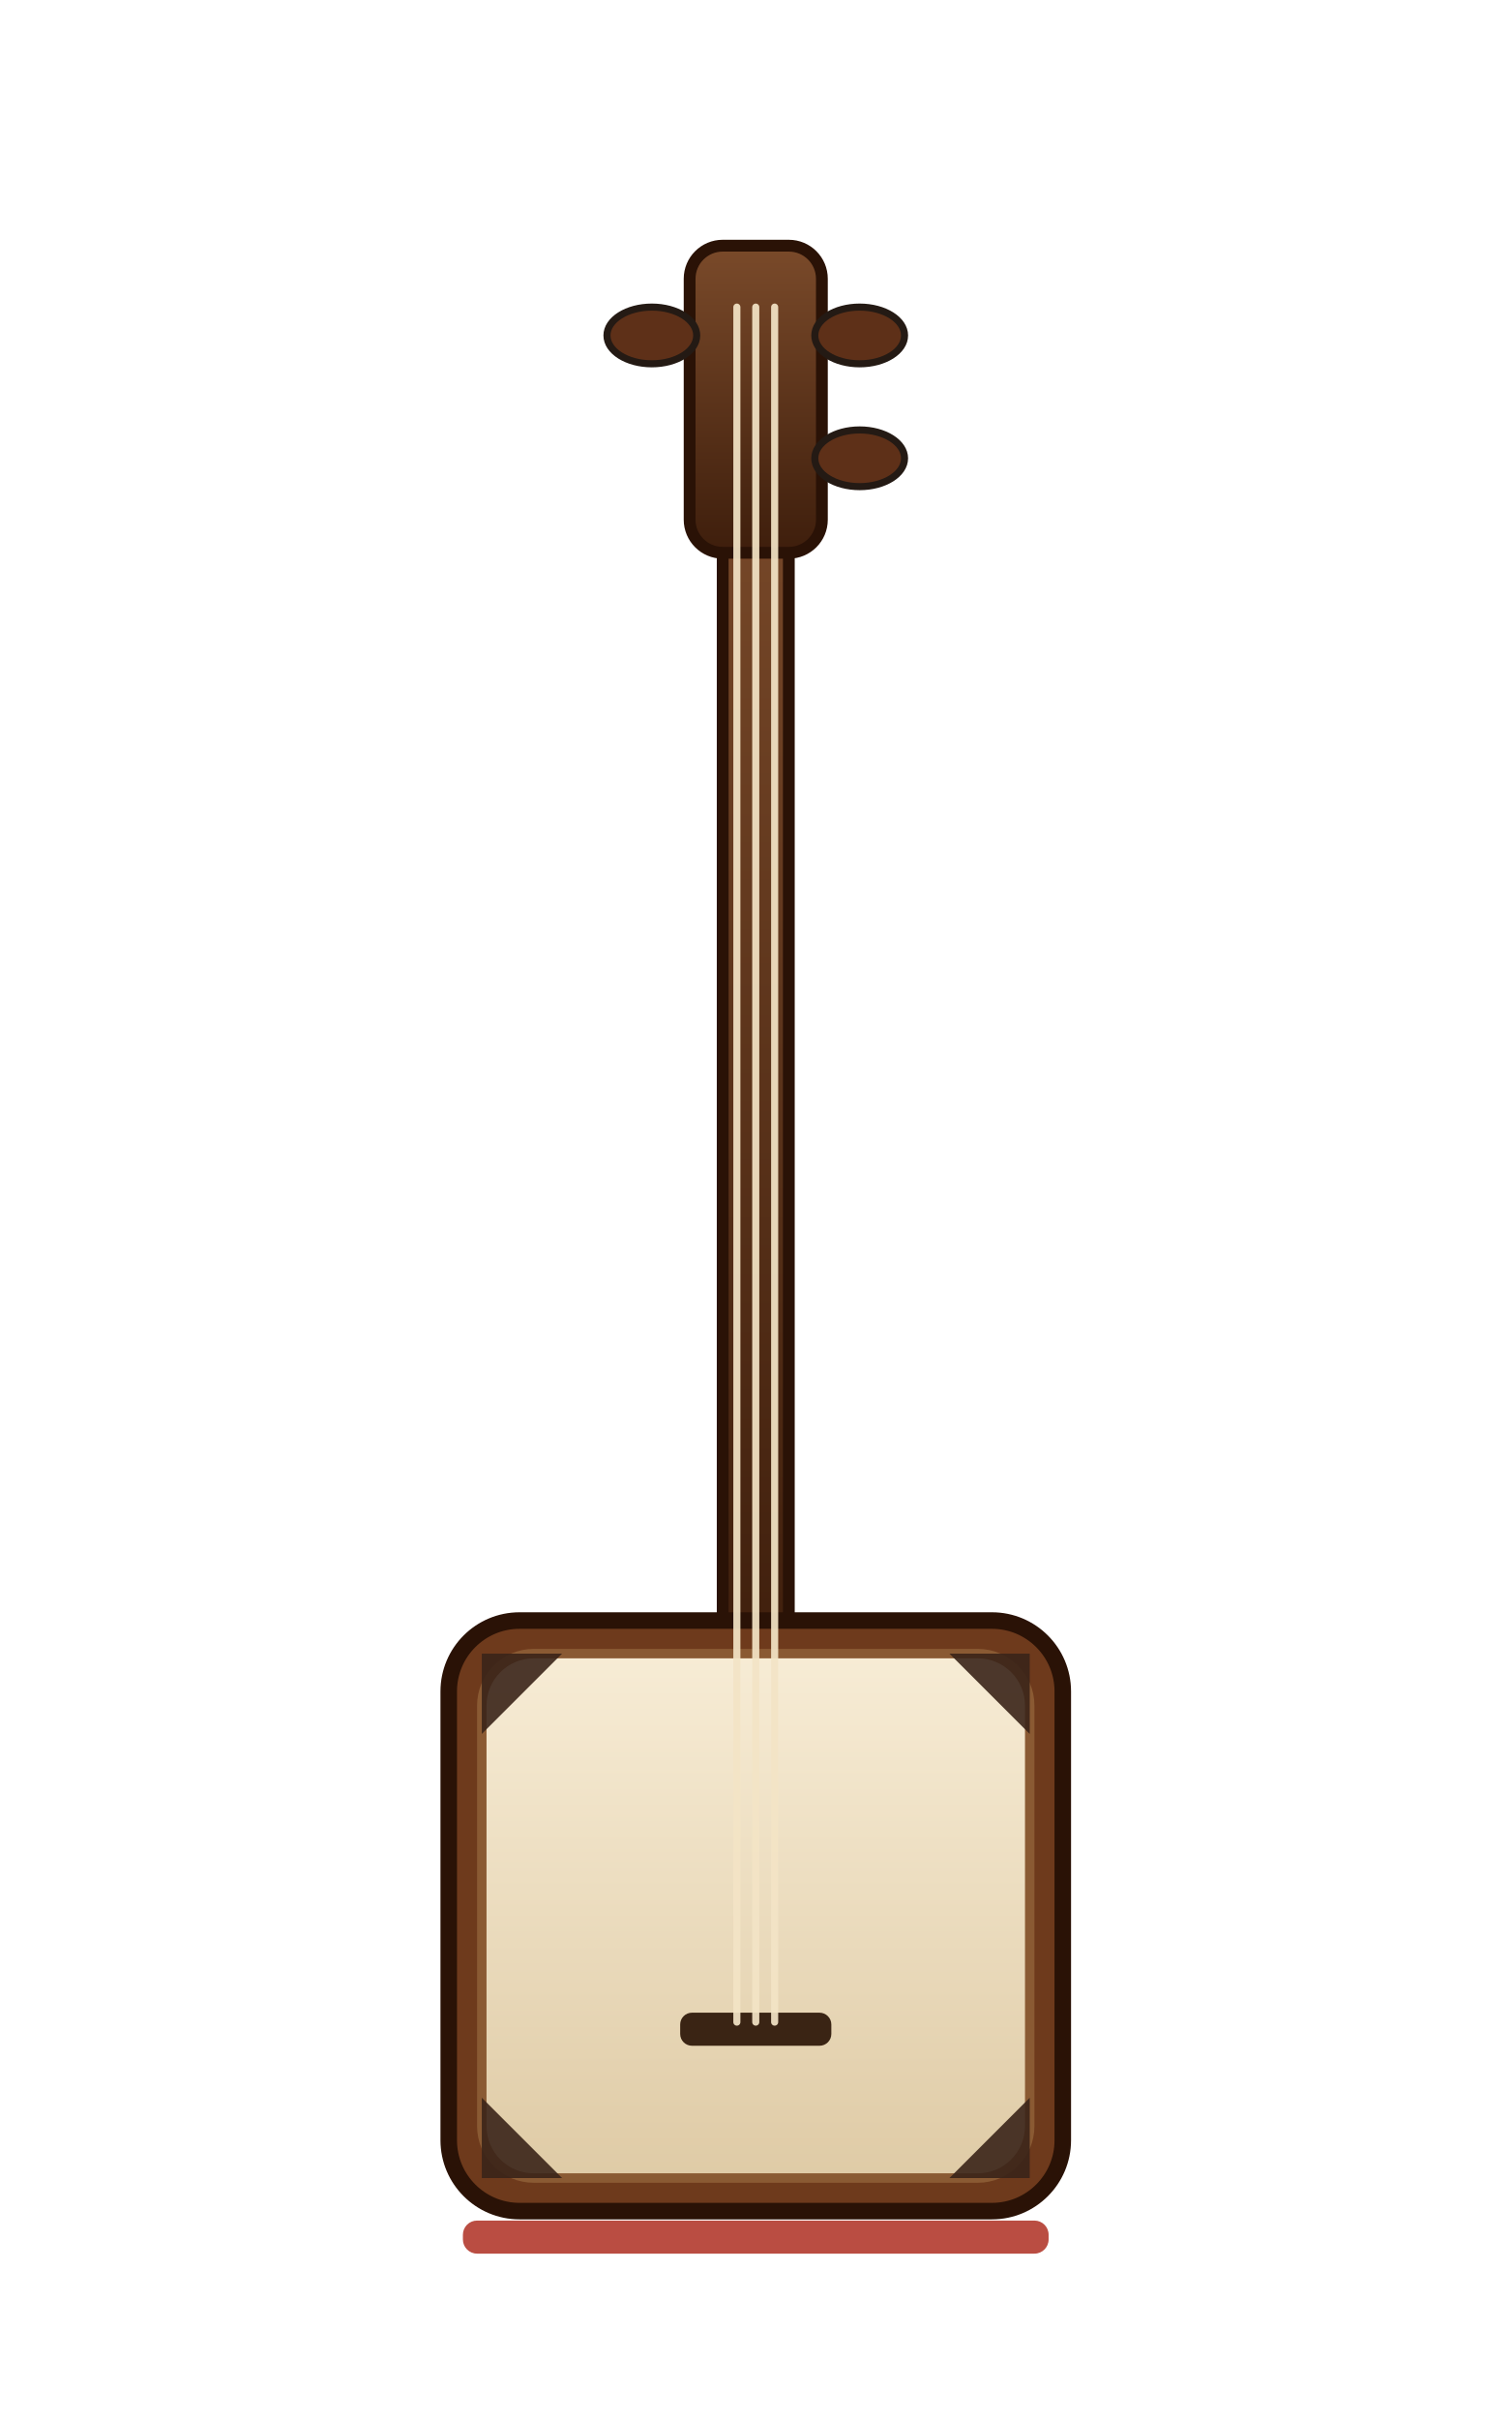
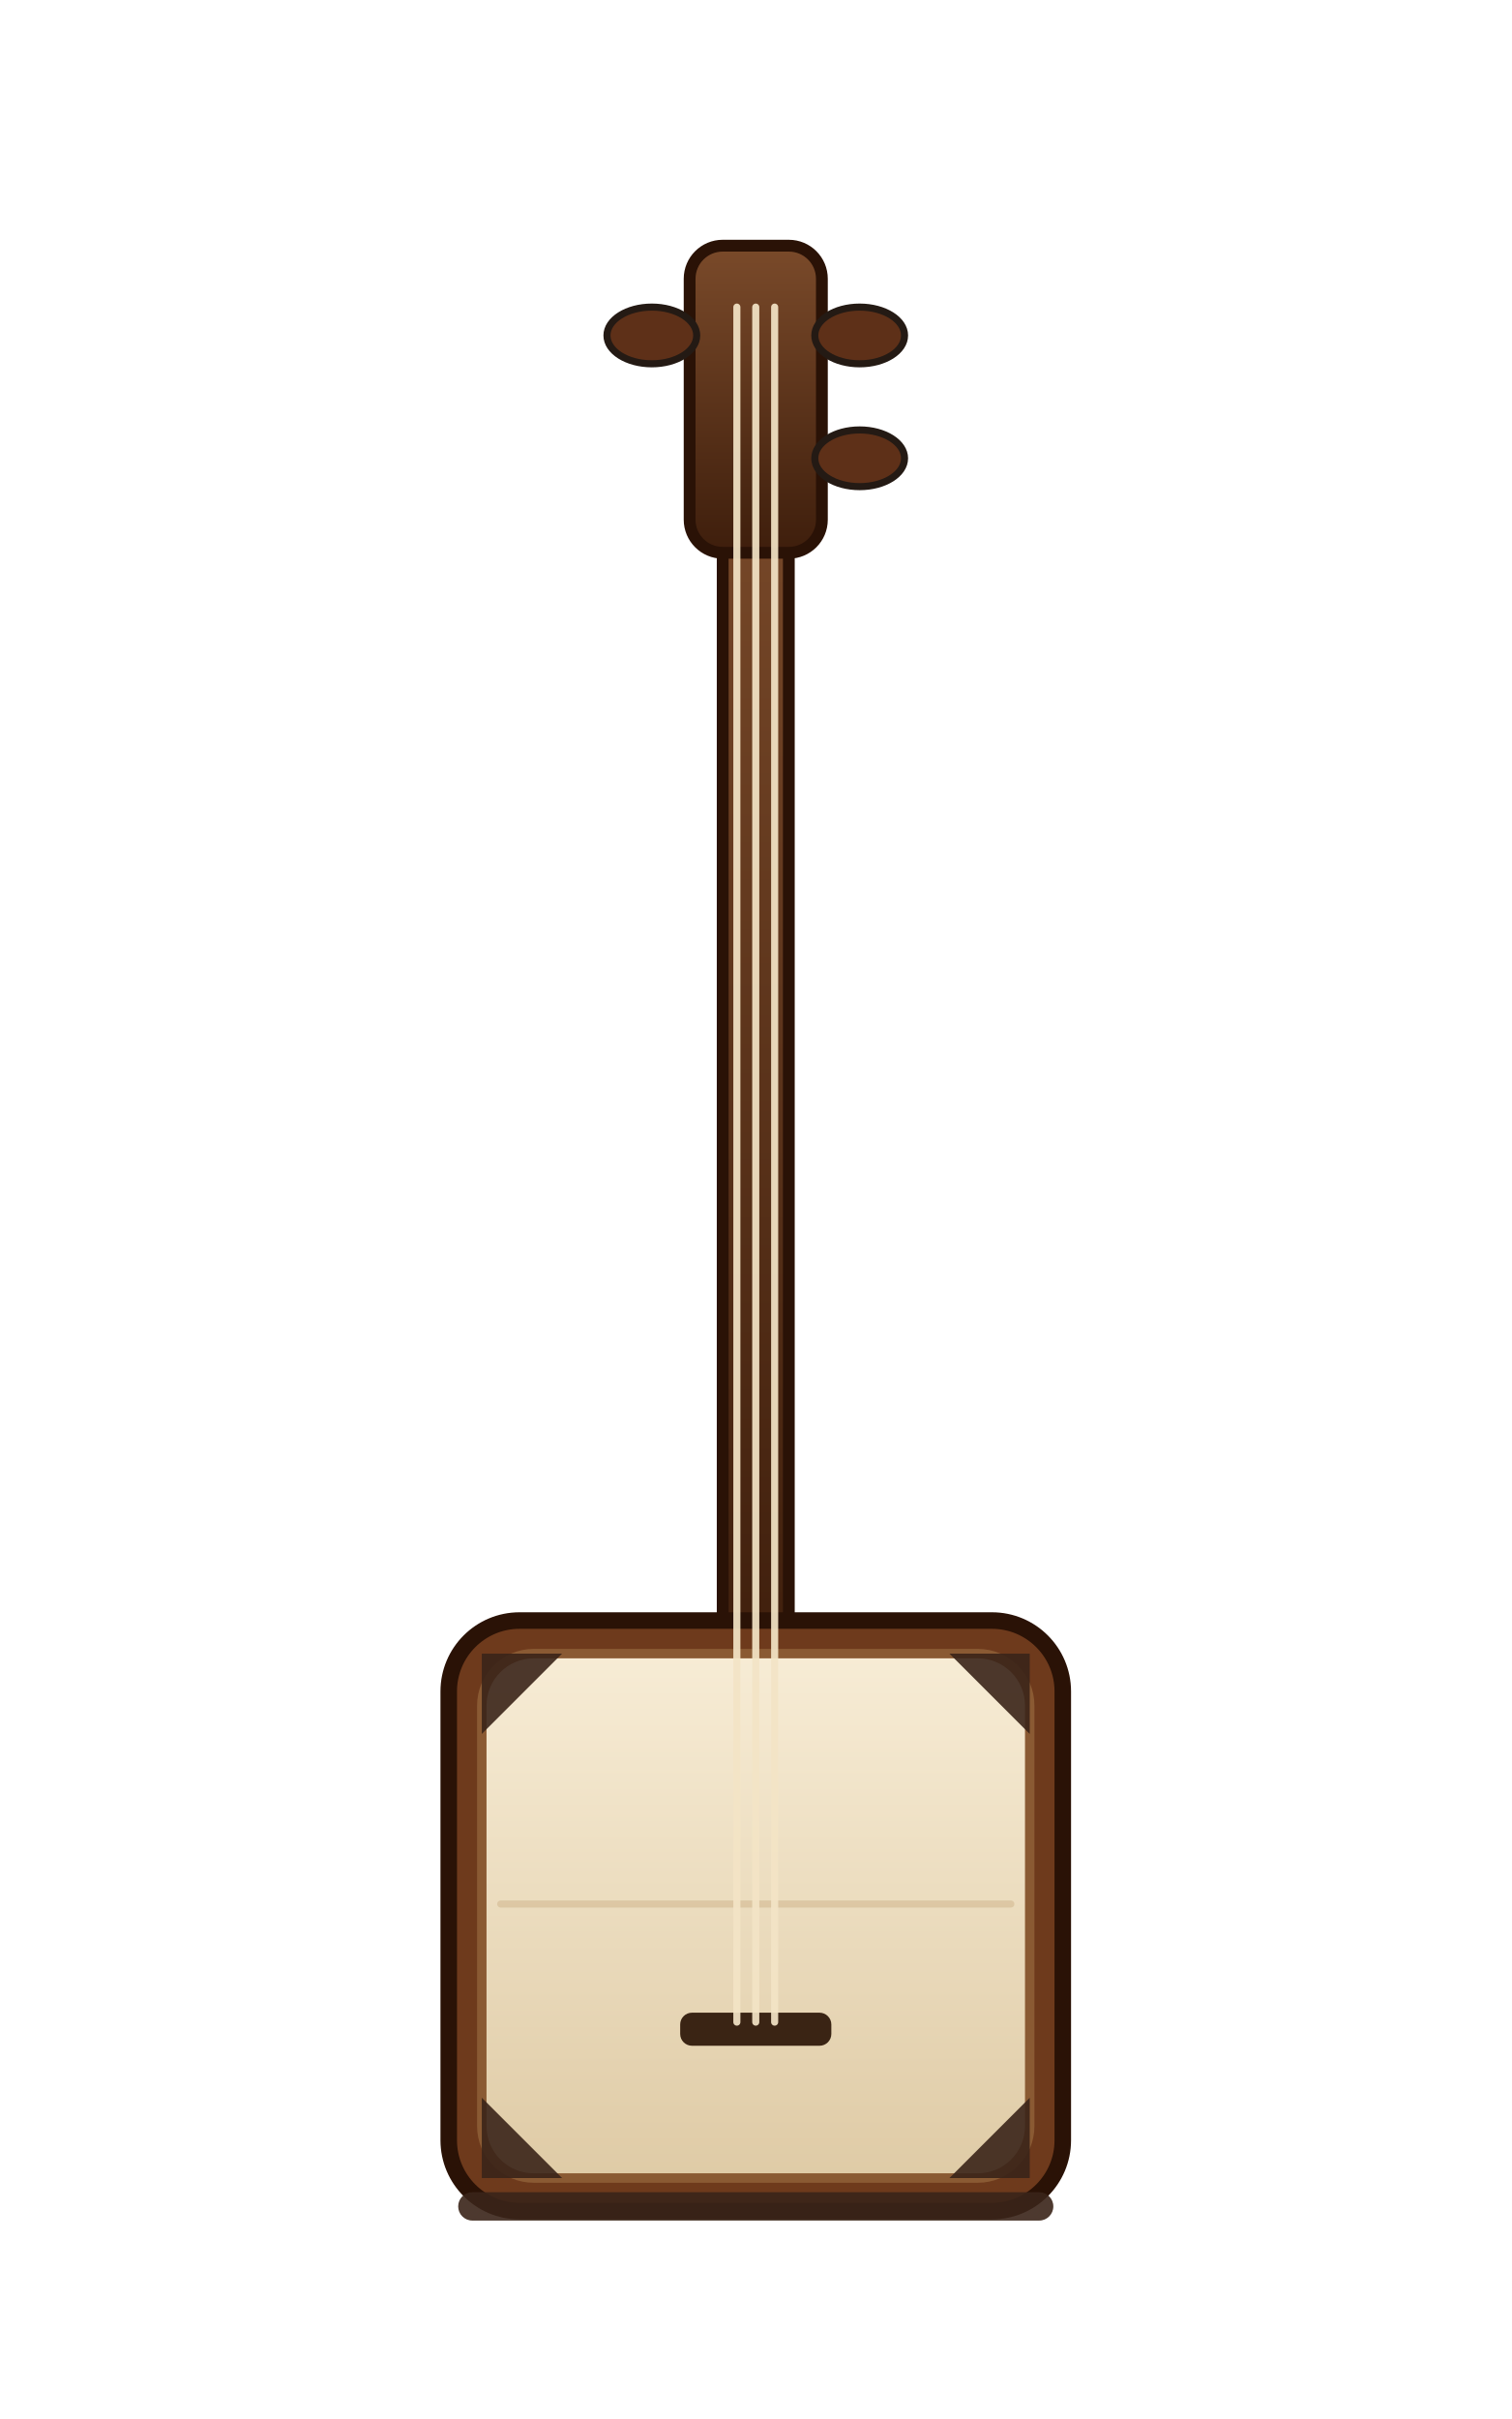
<svg xmlns="http://www.w3.org/2000/svg" width="640" height="1024" viewBox="0 0 640 1024">
  <defs>
    <linearGradient id="skin" x1="0" y1="0" x2="0" y2="1">
      <stop offset="0" stop-color="#F7ECD5" />
      <stop offset="1" stop-color="#DFCBA6" />
    </linearGradient>
    <linearGradient id="wood" x1="0" y1="0" x2="0" y2="1">
      <stop offset="0" stop-color="#7A4A2A" />
      <stop offset="1" stop-color="#3E1E0C" />
    </linearGradient>
  </defs>
  <rect x="306" y="178" width="28" height="540" rx="8" ry="8" fill="url(#wood)" stroke="#2A1206" stroke-width="5" />
  <rect x="190" y="686" width="260" height="250" rx="30" ry="30" fill="#6E3A1C" stroke="#2A1206" stroke-width="7" />
  <rect x="204" y="700" width="232" height="222" rx="22" ry="22" fill="url(#skin)" stroke="#8A5A33" stroke-width="4" />
  <path d="M204 700 L238 700 L204 734 Z" fill="#3A2418" stroke-linecap="round" stroke-linejoin="round" opacity="0.9" />
  <path d="M436 700 L402 700 L436 734 Z" fill="#3A2418" stroke-linecap="round" stroke-linejoin="round" opacity="0.9" />
  <path d="M204 922 L238 922 L204 888 Z" fill="#3A2418" stroke-linecap="round" stroke-linejoin="round" opacity="0.9" />
  <path d="M436 922 L402 922 L436 888 Z" fill="#3A2418" stroke-linecap="round" stroke-linejoin="round" opacity="0.9" />
  <rect x="292" y="104" width="56" height="130" rx="14" ry="14" fill="url(#wood)" stroke="#2A1206" stroke-width="5" />
  <ellipse cx="276" cy="142" rx="12" ry="19" fill="#5E3018" stroke="#241A14" stroke-width="3" transform="rotate(90 276 142)" />
  <ellipse cx="364" cy="142" rx="12" ry="19" fill="#5E3018" stroke="#241A14" stroke-width="3" transform="rotate(90 364 142)" />
  <ellipse cx="364" cy="194" rx="12" ry="19" fill="#5E3018" stroke="#241A14" stroke-width="3" transform="rotate(90 364 194)" />
+   <line x1="212" y1="806" x2="428" y2="806" stroke="#C9AE82" stroke-width="3" stroke-linecap="round" opacity="0.45" />
+   <rect x="194" y="928" width="252" height="12" rx="6" ry="6" fill="#3A2418" opacity="0.9" />
  <rect x="288" y="852" width="64" height="14" rx="5" ry="5" fill="#3A2414" />
  <line x1="312" y1="856" x2="312" y2="130" stroke="#F3E4C6" stroke-width="3" stroke-linecap="round" opacity="0.92" />
  <line x1="320" y1="856" x2="320" y2="130" stroke="#F3E4C6" stroke-width="3" stroke-linecap="round" opacity="0.92" />
  <line x1="328" y1="856" x2="328" y2="130" stroke="#F3E4C6" stroke-width="3" stroke-linecap="round" opacity="0.92" />
-   <rect x="196" y="940" width="248" height="14" rx="6" ry="6" fill="#B23A2E" opacity="0.9" />
</svg>
